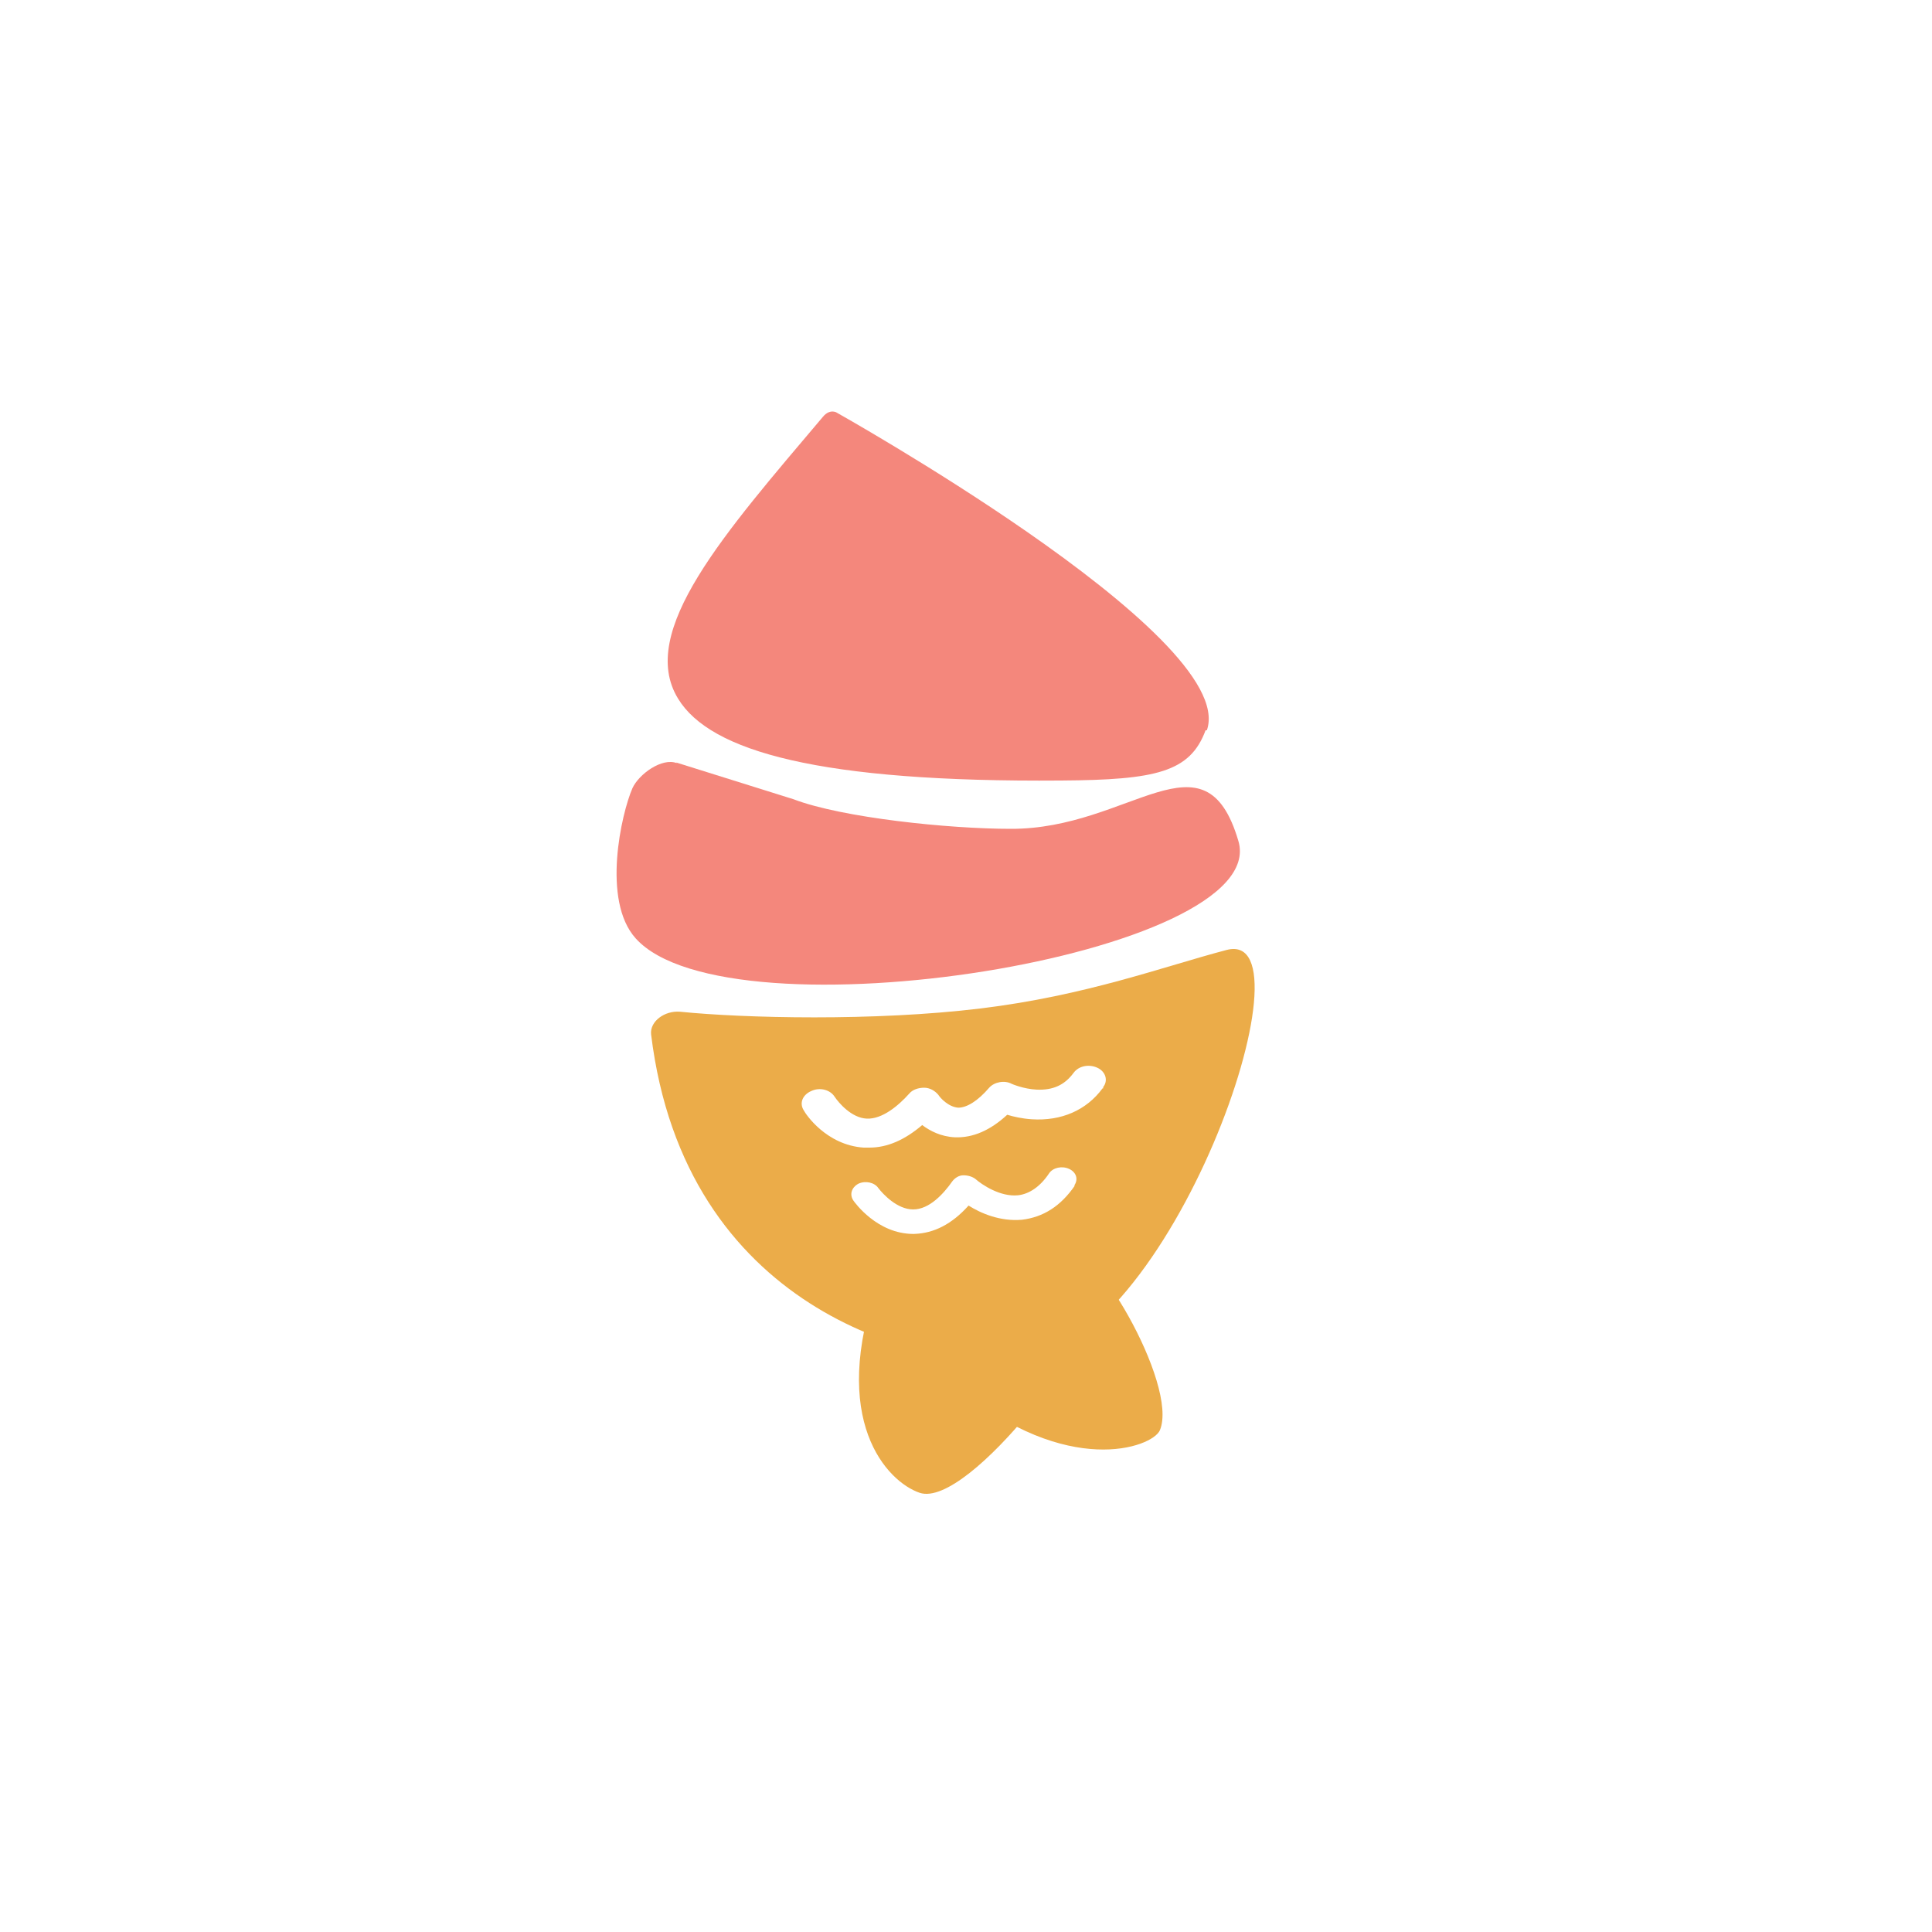
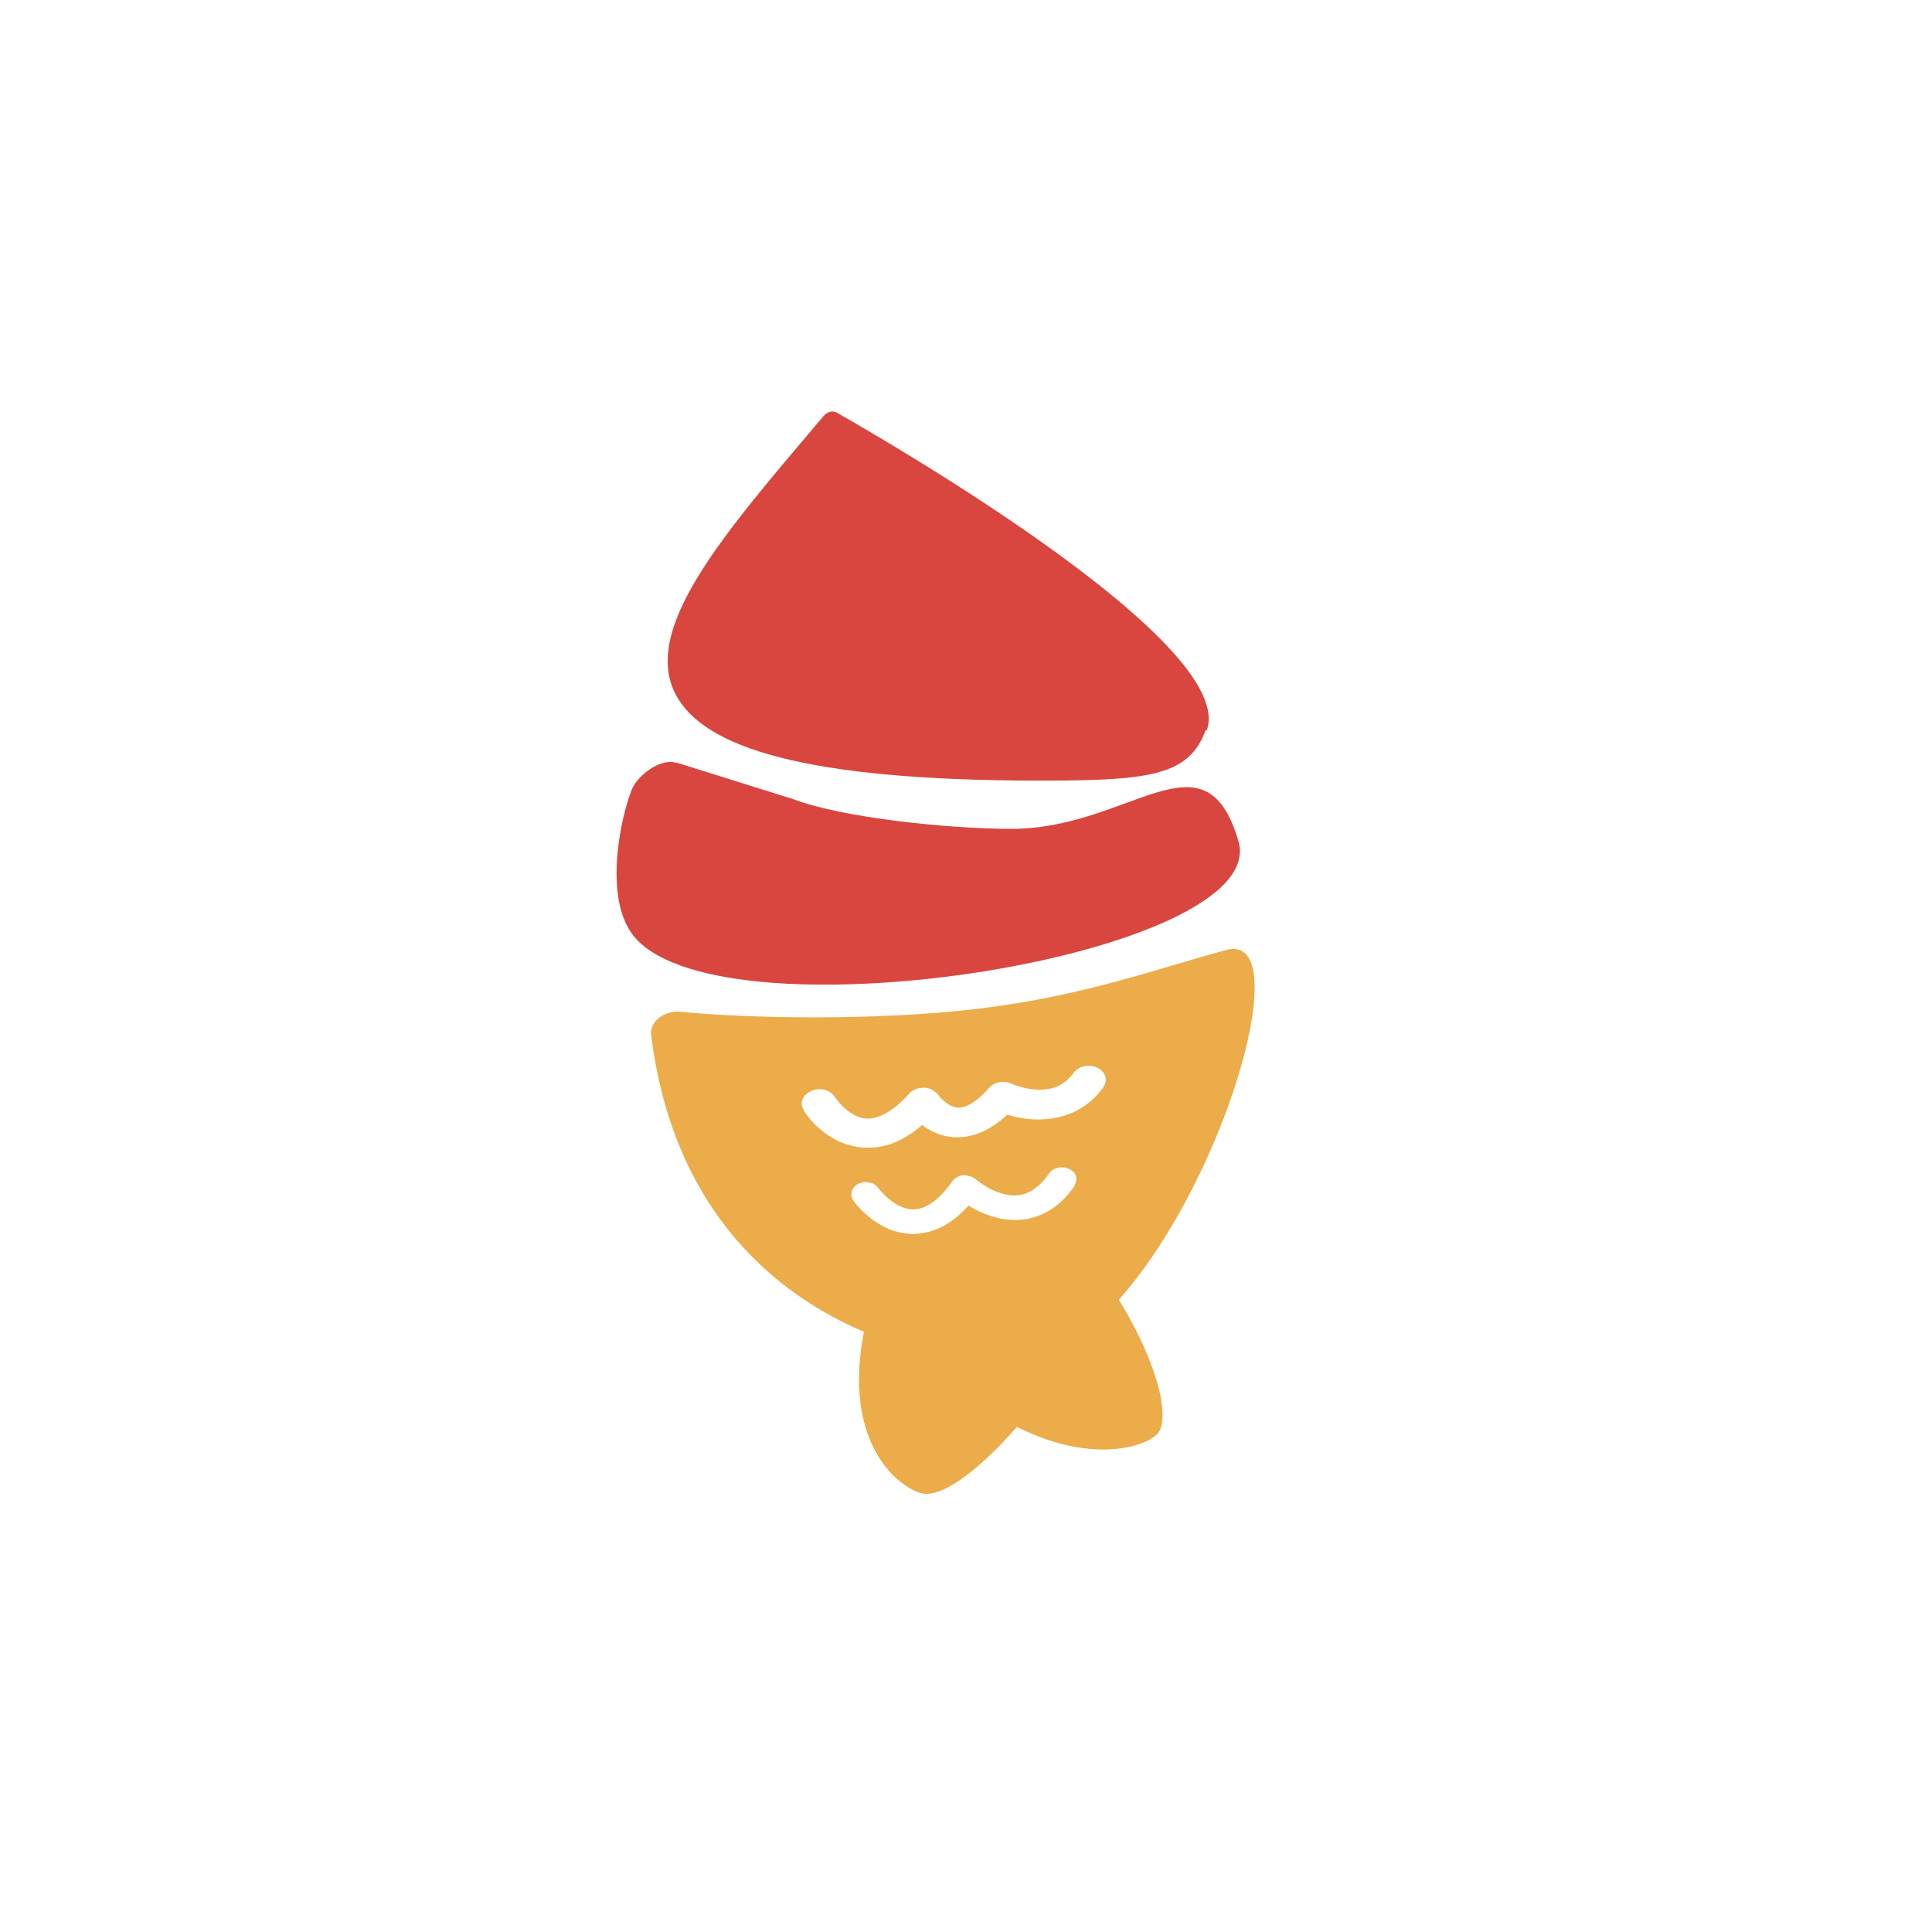
<svg xmlns="http://www.w3.org/2000/svg" version="1.1" viewBox="0 0 300 300">
  <defs>
    <style>
      .cls-1 {
        fill: #ebac49;
      }

      .cls-2 {
-         fill: #f4877c;
+         fill: #d8463f;
      }
    </style>
  </defs>
  <g>
    <g id="Layer_1">
      <g>
        <path class="cls-1" d="M190.5,147.5c-9.9,2.6-21.8,7.1-38.3,9.1s-36.7,1.5-46.6.5c-2.4-.2-4.7,1.5-4.5,3.5,5.2,42.7,41.5,51.7,56.8,50.8,23.8-1.4,46.7-67.5,32.6-63.9ZM166.9,184.1c-2.2,3.2-4.9,4.9-8.2,5.3-3.4.3-6.4-1-8.3-2.2-2.6,2.9-5.4,4.3-8.4,4.4s-.1,0-.2,0c-5.6,0-9.1-4.9-9.3-5.2-.6-.9-.3-2,.8-2.6,1.1-.5,2.5-.2,3.1.7.7.9,2.9,3.3,5.4,3.3s4.7-2.4,6.1-4.4c.4-.5,1-.9,1.7-.9s1.4.2,1.9.6c.9.8,3.8,2.8,6.6,2.5,1.7-.2,3.4-1.3,4.8-3.4.6-.9,2-1.2,3.1-.7s1.5,1.6.8,2.6h0ZM171.2,169c-2.5,3.4-6.4,5.1-11,4.8-1.5-.1-2.8-.4-3.8-.7-2.6,2.4-5.3,3.6-8.1,3.5-2.2-.1-3.9-1-5.1-1.9-2.7,2.3-5.4,3.5-8.2,3.5s-.6,0-.9,0c-5.8-.4-9-5.2-9.3-5.8-.7-1.1-.2-2.4,1.2-3,1.3-.6,2.9-.2,3.6.9.6.9,2.6,3.3,5,3.4,2.4.1,4.9-2,6.6-3.9.5-.6,1.4-.9,2.3-.9s1.7.5,2.2,1.1c.3.5,1.6,1.9,3.1,2,1.3,0,3-1,4.8-3.1.8-.9,2.4-1.2,3.5-.6,0,0,1.8.8,3.9.9,2.5.1,4.3-.7,5.7-2.6.8-1.1,2.4-1.4,3.7-.8,1.3.6,1.7,2,.9,3v.2h0Z" />
        <path class="cls-1" d="M136.5,198.8c.4-1,1.5-1.5,2.1-1.1,2.9,1.8,9,4.9,14.6,6.2s10.3.7,13.9.9c5.2.2-16.6,29.6-24.3,27-5-1.7-14.2-11.2-6.4-33h0Z" />
        <path class="cls-1" d="M148.7,215.5c-.8-.7-.9-1.8-.2-2.3,2.6-1.8,7.3-6.1,10.4-10.4,3-4.4-2.6-3.7,6.1-9,4.1-2.5,18.1,21.2,15.1,28.3-1.2,2.7-14.4,7.4-31.3-6.6h-.1Z" />
      </g>
      <path class="cls-2" d="M187.2,113.4c-2.4,6.5-7.7,7.7-22.4,7.8-37.5.3-54.5-4.5-59.5-12.7-6.4-10.4,7.2-25.7,22.5-43.8.5-.6,1.2-1,2-.7,0,0,15,8.4,29.7,18.6,15.4,10.7,30.5,23.4,27.9,30.8,0,0-.2,0-.2,0Z" />
      <path class="cls-2" d="M105.1,118.5c-2.3-.9-5.9,1.7-6.9,3.9-1.7,3.9-4.8,17.4.5,23.3,14.4,16.1,98.8,2.6,93.6-15.1s-16.8-1.8-35.4-1.9c-9.5,0-26.1-1.7-33.7-4.6l-18.2-5.7h0Z" />
    </g>
  </g>
</svg>
